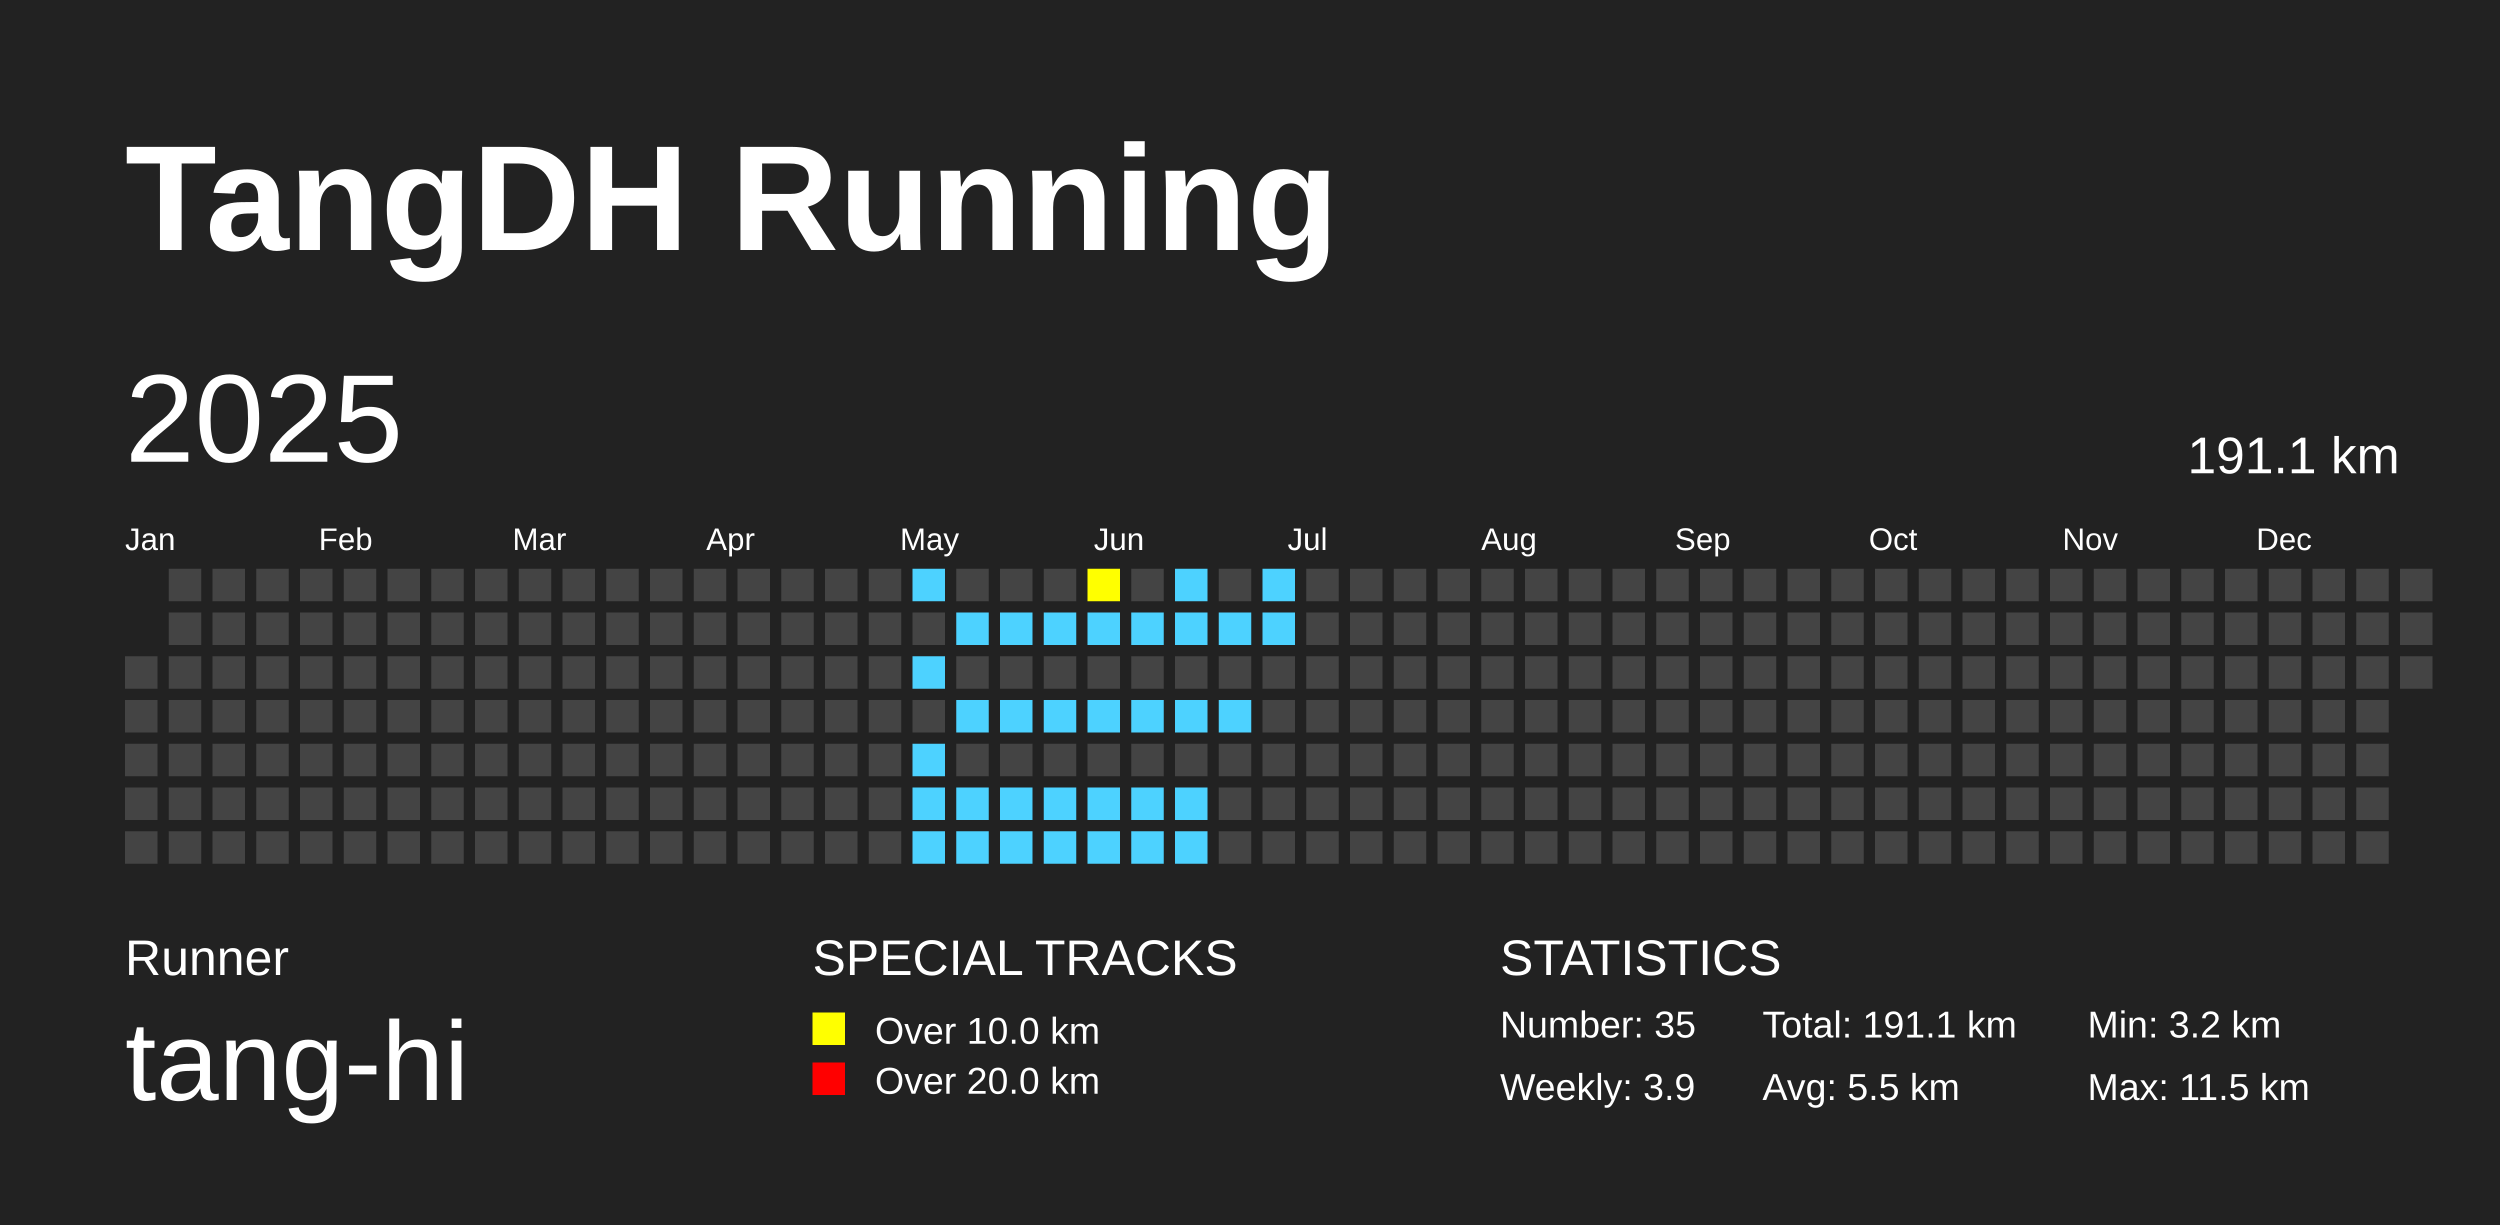
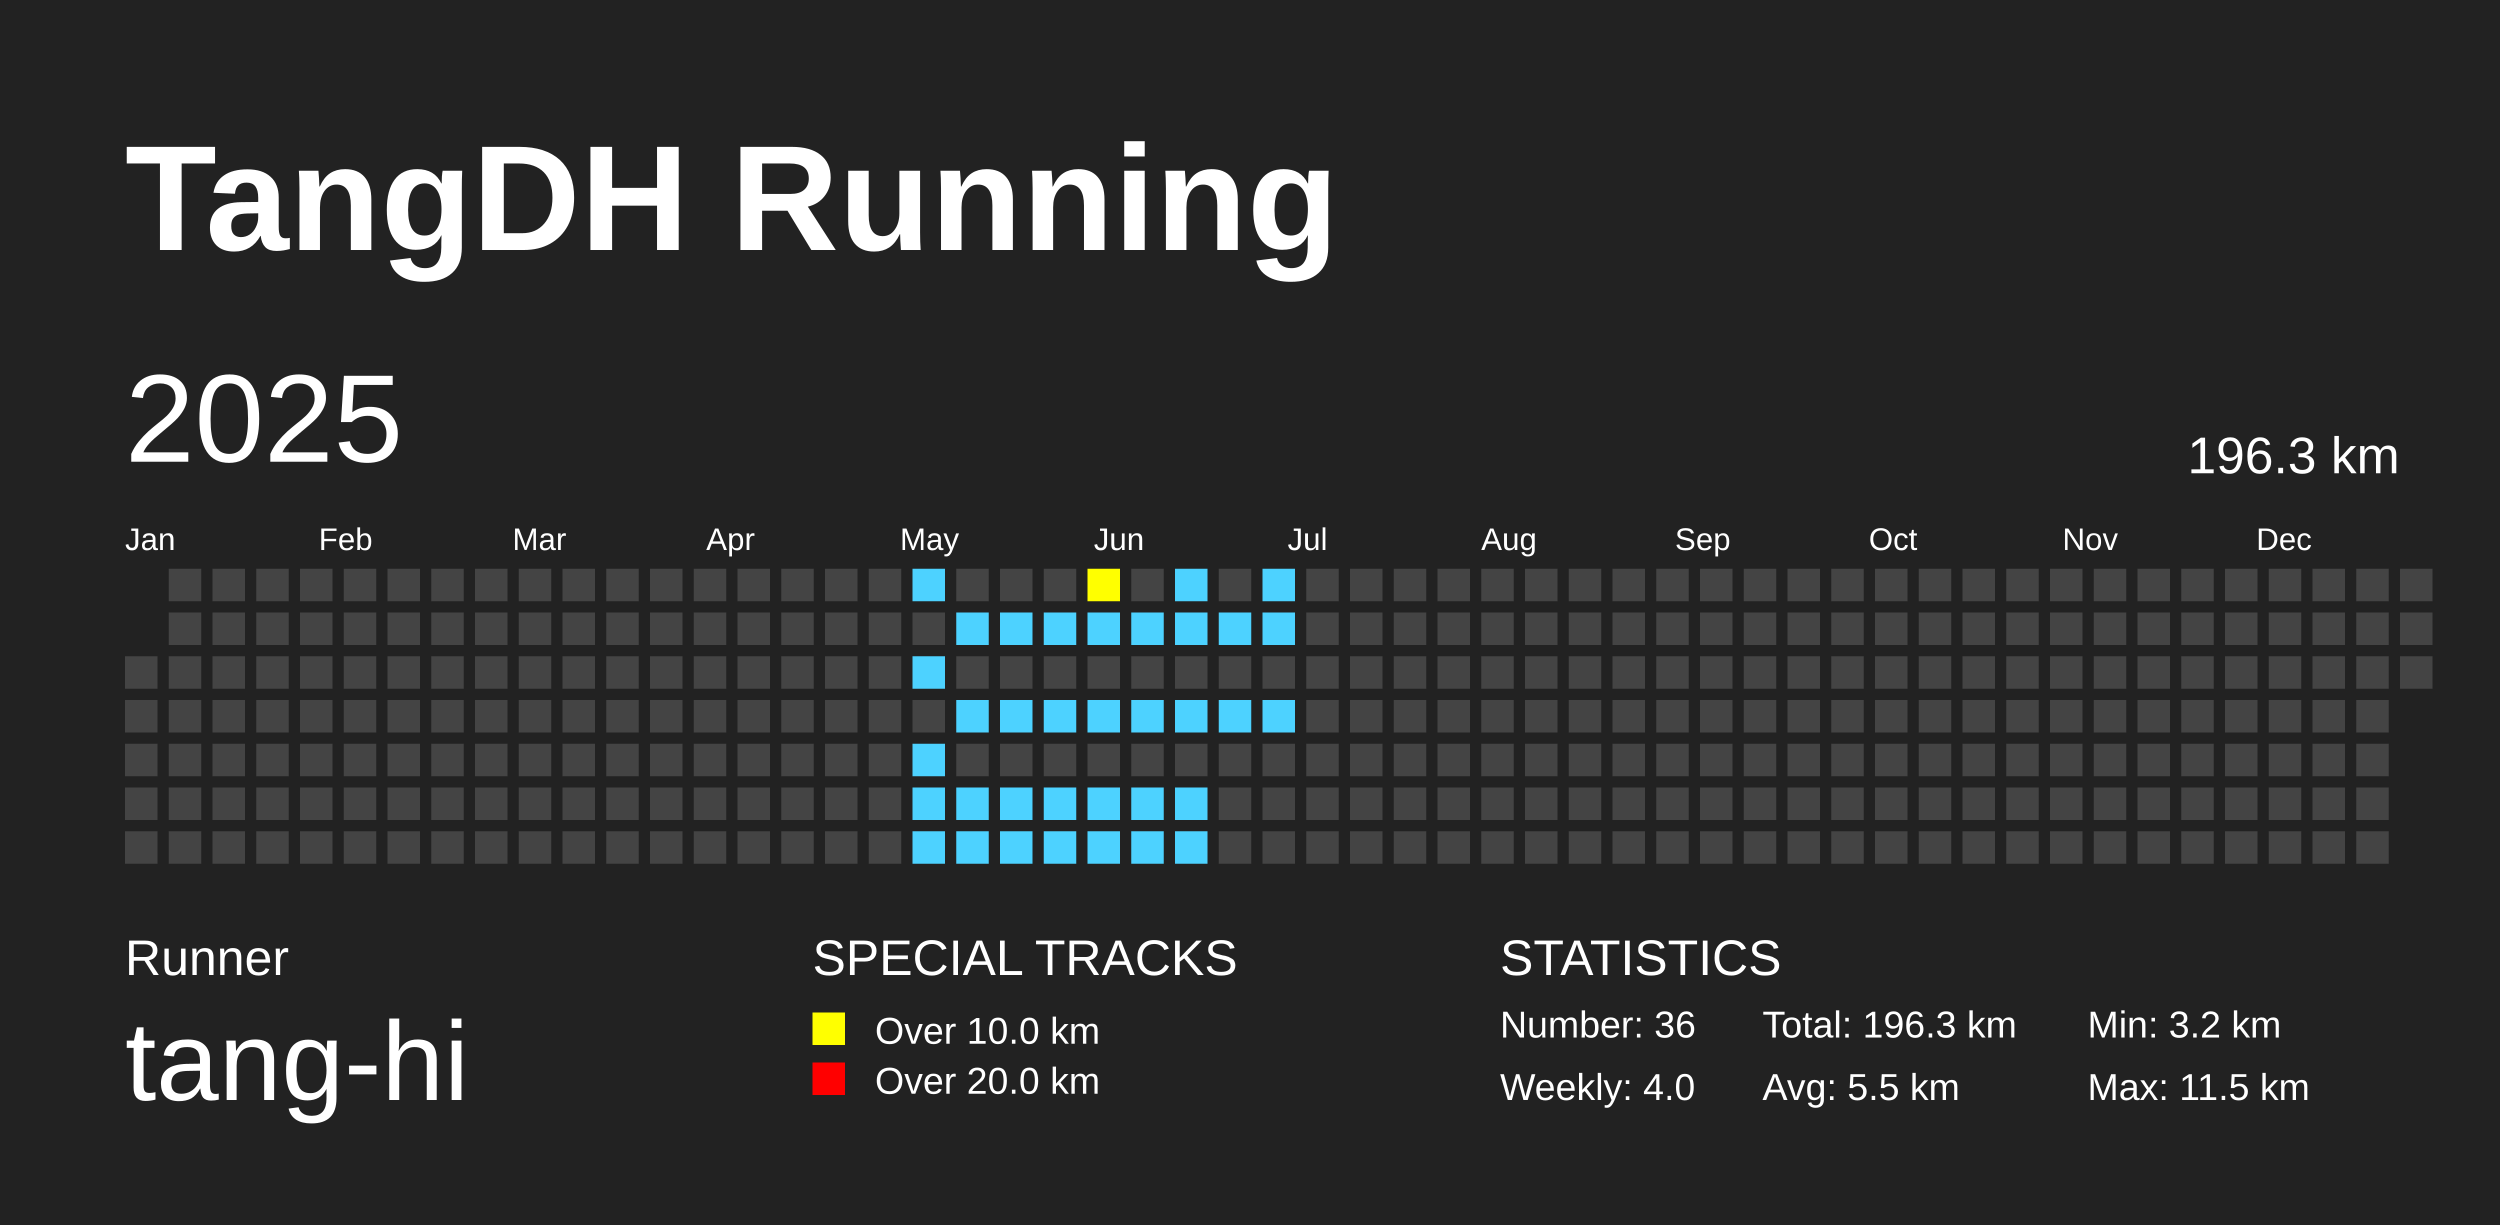
<svg xmlns="http://www.w3.org/2000/svg" baseProfile="full" height="98mm" version="1.1" viewBox="0,0,200,98" width="200mm">
  <defs />
  <rect fill="#222222" height="98" width="200" x="0" y="0" />
  <text fill="#FFFFFF" style="font-size:12px; font-family:Arial; font-weight:bold;" x="10" y="20">TangDH Running</text>
  <text fill="#FFFFFF" style="font-size:4px; font-family:Arial" x="10" y="78">Runner</text>
  <text fill="#FFFFFF" style="font-size:9px; font-family:Arial" x="10" y="88">tang-hi</text>
  <text fill="#FFFFFF" style="font-size:4px; font-family:Arial" x="65" y="78">SPECIAL TRACKS</text>
  <rect fill="yellow" height="2.6" width="2.6" x="65" y="81" />
  <text fill="#FFFFFF" style="font-size:3px; font-family:Arial" x="70" y="83.5">Over 10.0 km</text>
  <rect fill="red" height="2.6" width="2.6" x="65" y="85" />
  <text fill="#FFFFFF" style="font-size:3px; font-family:Arial" x="70" y="87.5">Over 20.0 km</text>
  <text fill="#FFFFFF" style="font-size:4px; font-family:Arial" x="120" y="78">STATISTICS</text>
-   <text fill="#FFFFFF" style="font-size:3px; font-family:Arial" x="120" y="83">Number: 35</text>
-   <text fill="#FFFFFF" style="font-size:3px; font-family:Arial" x="120" y="88">Weekly: 3.9</text>
-   <text fill="#FFFFFF" style="font-size:3px; font-family:Arial" x="141" y="83">Total: 191.1 km</text>
+   <text fill="#FFFFFF" style="font-size:3px; font-family:Arial" x="120" y="83">Number: 36</text>
+   <text fill="#FFFFFF" style="font-size:3px; font-family:Arial" x="120" y="88">Weekly: 4.0</text>
+   <text fill="#FFFFFF" style="font-size:3px; font-family:Arial" x="141" y="83">Total: 196.3 km</text>
  <text fill="#FFFFFF" style="font-size:3px; font-family:Arial" x="141" y="88">Avg: 5.5 km</text>
  <text fill="#FFFFFF" style="font-size:3px; font-family:Arial" x="167" y="83">Min: 3.2 km</text>
  <text fill="#FFFFFF" style="font-size:3px; font-family:Arial" x="167" y="88">Max: 11.5 km</text>
  <text dominant-baseline="hanging" fill="#FFFFFF" style="font-size:10.0px; font-family:Arial;" x="10" y="30">2025</text>
-   <text dominant-baseline="hanging" fill="#FFFFFF" style="font-size:4.125px; font-family:Arial;" x="175" y="35">191.1 km</text>
+   <text dominant-baseline="hanging" fill="#FFFFFF" style="font-size:4.125px; font-family:Arial;" x="175" y="35">196.3 km</text>
  <text fill="#FFFFFF" style="font-size:2.5px; font-family:Arial" x="10.0" y="44">Jan</text>
  <text fill="#FFFFFF" style="font-size:2.5px; font-family:Arial" x="25.5" y="44">Feb</text>
  <text fill="#FFFFFF" style="font-size:2.5px; font-family:Arial" x="41.0" y="44">Mar</text>
  <text fill="#FFFFFF" style="font-size:2.5px; font-family:Arial" x="56.5" y="44">Apr</text>
  <text fill="#FFFFFF" style="font-size:2.5px; font-family:Arial" x="72.0" y="44">May</text>
  <text fill="#FFFFFF" style="font-size:2.5px; font-family:Arial" x="87.5" y="44">Jun</text>
  <text fill="#FFFFFF" style="font-size:2.5px; font-family:Arial" x="103.0" y="44">Jul</text>
  <text fill="#FFFFFF" style="font-size:2.5px; font-family:Arial" x="118.5" y="44">Aug</text>
  <text fill="#FFFFFF" style="font-size:2.5px; font-family:Arial" x="134.0" y="44">Sep</text>
  <text fill="#FFFFFF" style="font-size:2.5px; font-family:Arial" x="149.5" y="44">Oct</text>
  <text fill="#FFFFFF" style="font-size:2.5px; font-family:Arial" x="165.0" y="44">Nov</text>
  <text fill="#FFFFFF" style="font-size:2.5px; font-family:Arial" x="180.5" y="44">Dec</text>
  <rect fill="#444444" height="2.6" width="2.6" x="10.0" y="52.5" />
  <rect fill="#444444" height="2.6" width="2.6" x="10.0" y="56.0" />
  <rect fill="#444444" height="2.6" width="2.6" x="10.0" y="59.5" />
  <rect fill="#444444" height="2.6" width="2.6" x="10.0" y="63.0" />
  <rect fill="#444444" height="2.6" width="2.6" x="10.0" y="66.5" />
  <rect fill="#444444" height="2.6" width="2.6" x="13.5" y="45.5" />
  <rect fill="#444444" height="2.6" width="2.6" x="13.5" y="49.0" />
  <rect fill="#444444" height="2.6" width="2.6" x="13.5" y="52.5" />
  <rect fill="#444444" height="2.6" width="2.6" x="13.5" y="56.0" />
  <rect fill="#444444" height="2.6" width="2.6" x="13.5" y="59.5" />
  <rect fill="#444444" height="2.6" width="2.6" x="13.5" y="63.0" />
  <rect fill="#444444" height="2.6" width="2.6" x="13.5" y="66.5" />
  <rect fill="#444444" height="2.6" width="2.6" x="17.0" y="45.5" />
  <rect fill="#444444" height="2.6" width="2.6" x="17.0" y="49.0" />
  <rect fill="#444444" height="2.6" width="2.6" x="17.0" y="52.5" />
  <rect fill="#444444" height="2.6" width="2.6" x="17.0" y="56.0" />
  <rect fill="#444444" height="2.6" width="2.6" x="17.0" y="59.5" />
  <rect fill="#444444" height="2.6" width="2.6" x="17.0" y="63.0" />
  <rect fill="#444444" height="2.6" width="2.6" x="17.0" y="66.5" />
  <rect fill="#444444" height="2.6" width="2.6" x="20.5" y="45.5" />
  <rect fill="#444444" height="2.6" width="2.6" x="20.5" y="49.0" />
  <rect fill="#444444" height="2.6" width="2.6" x="20.5" y="52.5" />
  <rect fill="#444444" height="2.6" width="2.6" x="20.5" y="56.0" />
  <rect fill="#444444" height="2.6" width="2.6" x="20.5" y="59.5" />
  <rect fill="#444444" height="2.6" width="2.6" x="20.5" y="63.0" />
  <rect fill="#444444" height="2.6" width="2.6" x="20.5" y="66.5" />
  <rect fill="#444444" height="2.6" width="2.6" x="24.0" y="45.5" />
  <rect fill="#444444" height="2.6" width="2.6" x="24.0" y="49.0" />
  <rect fill="#444444" height="2.6" width="2.6" x="24.0" y="52.5" />
  <rect fill="#444444" height="2.6" width="2.6" x="24.0" y="56.0" />
  <rect fill="#444444" height="2.6" width="2.6" x="24.0" y="59.5" />
  <rect fill="#444444" height="2.6" width="2.6" x="24.0" y="63.0" />
  <rect fill="#444444" height="2.6" width="2.6" x="24.0" y="66.5" />
  <rect fill="#444444" height="2.6" width="2.6" x="27.5" y="45.5" />
  <rect fill="#444444" height="2.6" width="2.6" x="27.5" y="49.0" />
  <rect fill="#444444" height="2.6" width="2.6" x="27.5" y="52.5" />
  <rect fill="#444444" height="2.6" width="2.6" x="27.5" y="56.0" />
  <rect fill="#444444" height="2.6" width="2.6" x="27.5" y="59.5" />
  <rect fill="#444444" height="2.6" width="2.6" x="27.5" y="63.0" />
  <rect fill="#444444" height="2.6" width="2.6" x="27.5" y="66.5" />
  <rect fill="#444444" height="2.6" width="2.6" x="31.0" y="45.5" />
  <rect fill="#444444" height="2.6" width="2.6" x="31.0" y="49.0" />
  <rect fill="#444444" height="2.6" width="2.6" x="31.0" y="52.5" />
  <rect fill="#444444" height="2.6" width="2.6" x="31.0" y="56.0" />
  <rect fill="#444444" height="2.6" width="2.6" x="31.0" y="59.5" />
  <rect fill="#444444" height="2.6" width="2.6" x="31.0" y="63.0" />
  <rect fill="#444444" height="2.6" width="2.6" x="31.0" y="66.5" />
  <rect fill="#444444" height="2.6" width="2.6" x="34.5" y="45.5" />
  <rect fill="#444444" height="2.6" width="2.6" x="34.5" y="49.0" />
  <rect fill="#444444" height="2.6" width="2.6" x="34.5" y="52.5" />
  <rect fill="#444444" height="2.6" width="2.6" x="34.5" y="56.0" />
  <rect fill="#444444" height="2.6" width="2.6" x="34.5" y="59.5" />
  <rect fill="#444444" height="2.6" width="2.6" x="34.5" y="63.0" />
  <rect fill="#444444" height="2.6" width="2.6" x="34.5" y="66.5" />
  <rect fill="#444444" height="2.6" width="2.6" x="38.0" y="45.5" />
  <rect fill="#444444" height="2.6" width="2.6" x="38.0" y="49.0" />
  <rect fill="#444444" height="2.6" width="2.6" x="38.0" y="52.5" />
  <rect fill="#444444" height="2.6" width="2.6" x="38.0" y="56.0" />
  <rect fill="#444444" height="2.6" width="2.6" x="38.0" y="59.5" />
  <rect fill="#444444" height="2.6" width="2.6" x="38.0" y="63.0" />
  <rect fill="#444444" height="2.6" width="2.6" x="38.0" y="66.5" />
  <rect fill="#444444" height="2.6" width="2.6" x="41.5" y="45.5" />
  <rect fill="#444444" height="2.6" width="2.6" x="41.5" y="49.0" />
  <rect fill="#444444" height="2.6" width="2.6" x="41.5" y="52.5" />
  <rect fill="#444444" height="2.6" width="2.6" x="41.5" y="56.0" />
  <rect fill="#444444" height="2.6" width="2.6" x="41.5" y="59.5" />
  <rect fill="#444444" height="2.6" width="2.6" x="41.5" y="63.0" />
  <rect fill="#444444" height="2.6" width="2.6" x="41.5" y="66.5" />
  <rect fill="#444444" height="2.6" width="2.6" x="45.0" y="45.5" />
  <rect fill="#444444" height="2.6" width="2.6" x="45.0" y="49.0" />
  <rect fill="#444444" height="2.6" width="2.6" x="45.0" y="52.5" />
  <rect fill="#444444" height="2.6" width="2.6" x="45.0" y="56.0" />
  <rect fill="#444444" height="2.6" width="2.6" x="45.0" y="59.5" />
  <rect fill="#444444" height="2.6" width="2.6" x="45.0" y="63.0" />
  <rect fill="#444444" height="2.6" width="2.6" x="45.0" y="66.5" />
  <rect fill="#444444" height="2.6" width="2.6" x="48.5" y="45.5" />
  <rect fill="#444444" height="2.6" width="2.6" x="48.5" y="49.0" />
  <rect fill="#444444" height="2.6" width="2.6" x="48.5" y="52.5" />
  <rect fill="#444444" height="2.6" width="2.6" x="48.5" y="56.0" />
  <rect fill="#444444" height="2.6" width="2.6" x="48.5" y="59.5" />
  <rect fill="#444444" height="2.6" width="2.6" x="48.5" y="63.0" />
  <rect fill="#444444" height="2.6" width="2.6" x="48.5" y="66.5" />
  <rect fill="#444444" height="2.6" width="2.6" x="52.0" y="45.5" />
  <rect fill="#444444" height="2.6" width="2.6" x="52.0" y="49.0" />
  <rect fill="#444444" height="2.6" width="2.6" x="52.0" y="52.5" />
  <rect fill="#444444" height="2.6" width="2.6" x="52.0" y="56.0" />
  <rect fill="#444444" height="2.6" width="2.6" x="52.0" y="59.5" />
  <rect fill="#444444" height="2.6" width="2.6" x="52.0" y="63.0" />
  <rect fill="#444444" height="2.6" width="2.6" x="52.0" y="66.5" />
  <rect fill="#444444" height="2.6" width="2.6" x="55.5" y="45.5" />
  <rect fill="#444444" height="2.6" width="2.6" x="55.5" y="49.0" />
  <rect fill="#444444" height="2.6" width="2.6" x="55.5" y="52.5" />
  <rect fill="#444444" height="2.6" width="2.6" x="55.5" y="56.0" />
  <rect fill="#444444" height="2.6" width="2.6" x="55.5" y="59.5" />
  <rect fill="#444444" height="2.6" width="2.6" x="55.5" y="63.0" />
  <rect fill="#444444" height="2.6" width="2.6" x="55.5" y="66.5" />
  <rect fill="#444444" height="2.6" width="2.6" x="59.0" y="45.5" />
  <rect fill="#444444" height="2.6" width="2.6" x="59.0" y="49.0" />
  <rect fill="#444444" height="2.6" width="2.6" x="59.0" y="52.5" />
  <rect fill="#444444" height="2.6" width="2.6" x="59.0" y="56.0" />
  <rect fill="#444444" height="2.6" width="2.6" x="59.0" y="59.5" />
  <rect fill="#444444" height="2.6" width="2.6" x="59.0" y="63.0" />
  <rect fill="#444444" height="2.6" width="2.6" x="59.0" y="66.5" />
  <rect fill="#444444" height="2.6" width="2.6" x="62.5" y="45.5" />
  <rect fill="#444444" height="2.6" width="2.6" x="62.5" y="49.0" />
  <rect fill="#444444" height="2.6" width="2.6" x="62.5" y="52.5" />
  <rect fill="#444444" height="2.6" width="2.6" x="62.5" y="56.0" />
  <rect fill="#444444" height="2.6" width="2.6" x="62.5" y="59.5" />
  <rect fill="#444444" height="2.6" width="2.6" x="62.5" y="63.0" />
  <rect fill="#444444" height="2.6" width="2.6" x="62.5" y="66.5" />
  <rect fill="#444444" height="2.6" width="2.6" x="66.0" y="45.5" />
  <rect fill="#444444" height="2.6" width="2.6" x="66.0" y="49.0" />
  <rect fill="#444444" height="2.6" width="2.6" x="66.0" y="52.5" />
  <rect fill="#444444" height="2.6" width="2.6" x="66.0" y="56.0" />
  <rect fill="#444444" height="2.6" width="2.6" x="66.0" y="59.5" />
  <rect fill="#444444" height="2.6" width="2.6" x="66.0" y="63.0" />
  <rect fill="#444444" height="2.6" width="2.6" x="66.0" y="66.5" />
  <rect fill="#444444" height="2.6" width="2.6" x="69.5" y="45.5" />
  <rect fill="#444444" height="2.6" width="2.6" x="69.5" y="49.0" />
  <rect fill="#444444" height="2.6" width="2.6" x="69.5" y="52.5" />
  <rect fill="#444444" height="2.6" width="2.6" x="69.5" y="56.0" />
  <rect fill="#444444" height="2.6" width="2.6" x="69.5" y="59.5" />
  <rect fill="#444444" height="2.6" width="2.6" x="69.5" y="63.0" />
  <rect fill="#444444" height="2.6" width="2.6" x="69.5" y="66.5" />
  <rect fill="#4DD2FF" height="2.6" width="2.6" x="73.0" y="45.5" />
  <rect fill="#444444" height="2.6" width="2.6" x="73.0" y="49.0" />
  <rect fill="#4DD2FF" height="2.6" width="2.6" x="73.0" y="52.5" />
  <rect fill="#444444" height="2.6" width="2.6" x="73.0" y="56.0" />
  <rect fill="#4DD2FF" height="2.6" width="2.6" x="73.0" y="59.5" />
  <rect fill="#4DD2FF" height="2.6" width="2.6" x="73.0" y="63.0" />
  <rect fill="#4DD2FF" height="2.6" width="2.6" x="73.0" y="66.5" />
  <rect fill="#444444" height="2.6" width="2.6" x="76.5" y="45.5" />
  <rect fill="#4DD2FF" height="2.6" width="2.6" x="76.5" y="49.0" />
  <rect fill="#444444" height="2.6" width="2.6" x="76.5" y="52.5" />
  <rect fill="#4DD2FF" height="2.6" width="2.6" x="76.5" y="56.0" />
  <rect fill="#444444" height="2.6" width="2.6" x="76.5" y="59.5" />
  <rect fill="#4DD2FF" height="2.6" width="2.6" x="76.5" y="63.0" />
  <rect fill="#4DD2FF" height="2.6" width="2.6" x="76.5" y="66.5" />
  <rect fill="#444444" height="2.6" width="2.6" x="80.0" y="45.5" />
  <rect fill="#4DD2FF" height="2.6" width="2.6" x="80.0" y="49.0" />
  <rect fill="#444444" height="2.6" width="2.6" x="80.0" y="52.5" />
  <rect fill="#4DD2FF" height="2.6" width="2.6" x="80.0" y="56.0" />
  <rect fill="#444444" height="2.6" width="2.6" x="80.0" y="59.5" />
  <rect fill="#4DD2FF" height="2.6" width="2.6" x="80.0" y="63.0" />
  <rect fill="#4DD2FF" height="2.6" width="2.6" x="80.0" y="66.5" />
  <rect fill="#444444" height="2.6" width="2.6" x="83.5" y="45.5" />
  <rect fill="#4DD2FF" height="2.6" width="2.6" x="83.5" y="49.0" />
  <rect fill="#444444" height="2.6" width="2.6" x="83.5" y="52.5" />
  <rect fill="#4DD2FF" height="2.6" width="2.6" x="83.5" y="56.0" />
  <rect fill="#444444" height="2.6" width="2.6" x="83.5" y="59.5" />
  <rect fill="#4DD2FF" height="2.6" width="2.6" x="83.5" y="63.0" />
  <rect fill="#4DD2FF" height="2.6" width="2.6" x="83.5" y="66.5" />
  <rect fill="yellow" height="2.6" width="2.6" x="87.0" y="45.5" />
  <rect fill="#4DD2FF" height="2.6" width="2.6" x="87.0" y="49.0" />
  <rect fill="#444444" height="2.6" width="2.6" x="87.0" y="52.5" />
  <rect fill="#4DD2FF" height="2.6" width="2.6" x="87.0" y="56.0" />
  <rect fill="#444444" height="2.6" width="2.6" x="87.0" y="59.5" />
  <rect fill="#4DD2FF" height="2.6" width="2.6" x="87.0" y="63.0" />
  <rect fill="#4DD2FF" height="2.6" width="2.6" x="87.0" y="66.5" />
  <rect fill="#444444" height="2.6" width="2.6" x="90.5" y="45.5" />
  <rect fill="#4DD2FF" height="2.6" width="2.6" x="90.5" y="49.0" />
  <rect fill="#444444" height="2.6" width="2.6" x="90.5" y="52.5" />
  <rect fill="#4DD2FF" height="2.6" width="2.6" x="90.5" y="56.0" />
  <rect fill="#444444" height="2.6" width="2.6" x="90.5" y="59.5" />
  <rect fill="#4DD2FF" height="2.6" width="2.6" x="90.5" y="63.0" />
  <rect fill="#4DD2FF" height="2.6" width="2.6" x="90.5" y="66.5" />
  <rect fill="#4DD2FF" height="2.6" width="2.6" x="94.0" y="45.5" />
  <rect fill="#4DD2FF" height="2.6" width="2.6" x="94.0" y="49.0" />
  <rect fill="#444444" height="2.6" width="2.6" x="94.0" y="52.5" />
  <rect fill="#4DD2FF" height="2.6" width="2.6" x="94.0" y="56.0" />
  <rect fill="#444444" height="2.6" width="2.6" x="94.0" y="59.5" />
  <rect fill="#4DD2FF" height="2.6" width="2.6" x="94.0" y="63.0" />
  <rect fill="#4DD2FF" height="2.6" width="2.6" x="94.0" y="66.5" />
  <rect fill="#444444" height="2.6" width="2.6" x="97.5" y="45.5" />
  <rect fill="#4DD2FF" height="2.6" width="2.6" x="97.5" y="49.0" />
  <rect fill="#444444" height="2.6" width="2.6" x="97.5" y="52.5" />
  <rect fill="#4DD2FF" height="2.6" width="2.6" x="97.5" y="56.0" />
  <rect fill="#444444" height="2.6" width="2.6" x="97.5" y="59.5" />
  <rect fill="#444444" height="2.6" width="2.6" x="97.5" y="63.0" />
  <rect fill="#444444" height="2.6" width="2.6" x="97.5" y="66.5" />
  <rect fill="#4DD2FF" height="2.6" width="2.6" x="101.0" y="45.5" />
  <rect fill="#4DD2FF" height="2.6" width="2.6" x="101.0" y="49.0" />
  <rect fill="#444444" height="2.6" width="2.6" x="101.0" y="52.5" />
-   <rect fill="#444444" height="2.6" width="2.6" x="101.0" y="56.0" />
+   <rect fill="#4DD2FF" height="2.6" width="2.6" x="101.0" y="56.0" />
  <rect fill="#444444" height="2.6" width="2.6" x="101.0" y="59.5" />
  <rect fill="#444444" height="2.6" width="2.6" x="101.0" y="63.0" />
  <rect fill="#444444" height="2.6" width="2.6" x="101.0" y="66.5" />
  <rect fill="#444444" height="2.6" width="2.6" x="104.5" y="45.5" />
  <rect fill="#444444" height="2.6" width="2.6" x="104.5" y="49.0" />
  <rect fill="#444444" height="2.6" width="2.6" x="104.5" y="52.5" />
  <rect fill="#444444" height="2.6" width="2.6" x="104.5" y="56.0" />
  <rect fill="#444444" height="2.6" width="2.6" x="104.5" y="59.5" />
  <rect fill="#444444" height="2.6" width="2.6" x="104.5" y="63.0" />
  <rect fill="#444444" height="2.6" width="2.6" x="104.5" y="66.5" />
  <rect fill="#444444" height="2.6" width="2.6" x="108.0" y="45.5" />
  <rect fill="#444444" height="2.6" width="2.6" x="108.0" y="49.0" />
  <rect fill="#444444" height="2.6" width="2.6" x="108.0" y="52.5" />
  <rect fill="#444444" height="2.6" width="2.6" x="108.0" y="56.0" />
  <rect fill="#444444" height="2.6" width="2.6" x="108.0" y="59.5" />
  <rect fill="#444444" height="2.6" width="2.6" x="108.0" y="63.0" />
  <rect fill="#444444" height="2.6" width="2.6" x="108.0" y="66.5" />
  <rect fill="#444444" height="2.6" width="2.6" x="111.5" y="45.5" />
  <rect fill="#444444" height="2.6" width="2.6" x="111.5" y="49.0" />
  <rect fill="#444444" height="2.6" width="2.6" x="111.5" y="52.5" />
  <rect fill="#444444" height="2.6" width="2.6" x="111.5" y="56.0" />
  <rect fill="#444444" height="2.6" width="2.6" x="111.5" y="59.5" />
  <rect fill="#444444" height="2.6" width="2.6" x="111.5" y="63.0" />
  <rect fill="#444444" height="2.6" width="2.6" x="111.5" y="66.5" />
  <rect fill="#444444" height="2.6" width="2.6" x="115.0" y="45.5" />
  <rect fill="#444444" height="2.6" width="2.6" x="115.0" y="49.0" />
  <rect fill="#444444" height="2.6" width="2.6" x="115.0" y="52.5" />
  <rect fill="#444444" height="2.6" width="2.6" x="115.0" y="56.0" />
  <rect fill="#444444" height="2.6" width="2.6" x="115.0" y="59.5" />
  <rect fill="#444444" height="2.6" width="2.6" x="115.0" y="63.0" />
  <rect fill="#444444" height="2.6" width="2.6" x="115.0" y="66.5" />
  <rect fill="#444444" height="2.6" width="2.6" x="118.5" y="45.5" />
  <rect fill="#444444" height="2.6" width="2.6" x="118.5" y="49.0" />
  <rect fill="#444444" height="2.6" width="2.6" x="118.5" y="52.5" />
  <rect fill="#444444" height="2.6" width="2.6" x="118.5" y="56.0" />
  <rect fill="#444444" height="2.6" width="2.6" x="118.5" y="59.5" />
  <rect fill="#444444" height="2.6" width="2.6" x="118.5" y="63.0" />
  <rect fill="#444444" height="2.6" width="2.6" x="118.5" y="66.5" />
  <rect fill="#444444" height="2.6" width="2.6" x="122.0" y="45.5" />
  <rect fill="#444444" height="2.6" width="2.6" x="122.0" y="49.0" />
  <rect fill="#444444" height="2.6" width="2.6" x="122.0" y="52.5" />
  <rect fill="#444444" height="2.6" width="2.6" x="122.0" y="56.0" />
  <rect fill="#444444" height="2.6" width="2.6" x="122.0" y="59.5" />
  <rect fill="#444444" height="2.6" width="2.6" x="122.0" y="63.0" />
  <rect fill="#444444" height="2.6" width="2.6" x="122.0" y="66.5" />
  <rect fill="#444444" height="2.6" width="2.6" x="125.5" y="45.5" />
  <rect fill="#444444" height="2.6" width="2.6" x="125.5" y="49.0" />
  <rect fill="#444444" height="2.6" width="2.6" x="125.5" y="52.5" />
  <rect fill="#444444" height="2.6" width="2.6" x="125.5" y="56.0" />
  <rect fill="#444444" height="2.6" width="2.6" x="125.5" y="59.5" />
  <rect fill="#444444" height="2.6" width="2.6" x="125.5" y="63.0" />
  <rect fill="#444444" height="2.6" width="2.6" x="125.5" y="66.5" />
  <rect fill="#444444" height="2.6" width="2.6" x="129.0" y="45.5" />
  <rect fill="#444444" height="2.6" width="2.6" x="129.0" y="49.0" />
  <rect fill="#444444" height="2.6" width="2.6" x="129.0" y="52.5" />
  <rect fill="#444444" height="2.6" width="2.6" x="129.0" y="56.0" />
  <rect fill="#444444" height="2.6" width="2.6" x="129.0" y="59.5" />
  <rect fill="#444444" height="2.6" width="2.6" x="129.0" y="63.0" />
  <rect fill="#444444" height="2.6" width="2.6" x="129.0" y="66.5" />
  <rect fill="#444444" height="2.6" width="2.6" x="132.5" y="45.5" />
  <rect fill="#444444" height="2.6" width="2.6" x="132.5" y="49.0" />
  <rect fill="#444444" height="2.6" width="2.6" x="132.5" y="52.5" />
  <rect fill="#444444" height="2.6" width="2.6" x="132.5" y="56.0" />
  <rect fill="#444444" height="2.6" width="2.6" x="132.5" y="59.5" />
  <rect fill="#444444" height="2.6" width="2.6" x="132.5" y="63.0" />
  <rect fill="#444444" height="2.6" width="2.6" x="132.5" y="66.5" />
  <rect fill="#444444" height="2.6" width="2.6" x="136.0" y="45.5" />
  <rect fill="#444444" height="2.6" width="2.6" x="136.0" y="49.0" />
  <rect fill="#444444" height="2.6" width="2.6" x="136.0" y="52.5" />
  <rect fill="#444444" height="2.6" width="2.6" x="136.0" y="56.0" />
  <rect fill="#444444" height="2.6" width="2.6" x="136.0" y="59.5" />
  <rect fill="#444444" height="2.6" width="2.6" x="136.0" y="63.0" />
  <rect fill="#444444" height="2.6" width="2.6" x="136.0" y="66.5" />
  <rect fill="#444444" height="2.6" width="2.6" x="139.5" y="45.5" />
  <rect fill="#444444" height="2.6" width="2.6" x="139.5" y="49.0" />
  <rect fill="#444444" height="2.6" width="2.6" x="139.5" y="52.5" />
  <rect fill="#444444" height="2.6" width="2.6" x="139.5" y="56.0" />
  <rect fill="#444444" height="2.6" width="2.6" x="139.5" y="59.5" />
  <rect fill="#444444" height="2.6" width="2.6" x="139.5" y="63.0" />
  <rect fill="#444444" height="2.6" width="2.6" x="139.5" y="66.5" />
  <rect fill="#444444" height="2.6" width="2.6" x="143.0" y="45.5" />
  <rect fill="#444444" height="2.6" width="2.6" x="143.0" y="49.0" />
  <rect fill="#444444" height="2.6" width="2.6" x="143.0" y="52.5" />
  <rect fill="#444444" height="2.6" width="2.6" x="143.0" y="56.0" />
  <rect fill="#444444" height="2.6" width="2.6" x="143.0" y="59.5" />
  <rect fill="#444444" height="2.6" width="2.6" x="143.0" y="63.0" />
  <rect fill="#444444" height="2.6" width="2.6" x="143.0" y="66.5" />
  <rect fill="#444444" height="2.6" width="2.6" x="146.5" y="45.5" />
  <rect fill="#444444" height="2.6" width="2.6" x="146.5" y="49.0" />
  <rect fill="#444444" height="2.6" width="2.6" x="146.5" y="52.5" />
  <rect fill="#444444" height="2.6" width="2.6" x="146.5" y="56.0" />
  <rect fill="#444444" height="2.6" width="2.6" x="146.5" y="59.5" />
  <rect fill="#444444" height="2.6" width="2.6" x="146.5" y="63.0" />
  <rect fill="#444444" height="2.6" width="2.6" x="146.5" y="66.5" />
  <rect fill="#444444" height="2.6" width="2.6" x="150.0" y="45.5" />
  <rect fill="#444444" height="2.6" width="2.6" x="150.0" y="49.0" />
  <rect fill="#444444" height="2.6" width="2.6" x="150.0" y="52.5" />
  <rect fill="#444444" height="2.6" width="2.6" x="150.0" y="56.0" />
  <rect fill="#444444" height="2.6" width="2.6" x="150.0" y="59.5" />
  <rect fill="#444444" height="2.6" width="2.6" x="150.0" y="63.0" />
  <rect fill="#444444" height="2.6" width="2.6" x="150.0" y="66.5" />
  <rect fill="#444444" height="2.6" width="2.6" x="153.5" y="45.5" />
  <rect fill="#444444" height="2.6" width="2.6" x="153.5" y="49.0" />
  <rect fill="#444444" height="2.6" width="2.6" x="153.5" y="52.5" />
  <rect fill="#444444" height="2.6" width="2.6" x="153.5" y="56.0" />
  <rect fill="#444444" height="2.6" width="2.6" x="153.5" y="59.5" />
  <rect fill="#444444" height="2.6" width="2.6" x="153.5" y="63.0" />
  <rect fill="#444444" height="2.6" width="2.6" x="153.5" y="66.5" />
  <rect fill="#444444" height="2.6" width="2.6" x="157.0" y="45.5" />
  <rect fill="#444444" height="2.6" width="2.6" x="157.0" y="49.0" />
  <rect fill="#444444" height="2.6" width="2.6" x="157.0" y="52.5" />
  <rect fill="#444444" height="2.6" width="2.6" x="157.0" y="56.0" />
  <rect fill="#444444" height="2.6" width="2.6" x="157.0" y="59.5" />
  <rect fill="#444444" height="2.6" width="2.6" x="157.0" y="63.0" />
  <rect fill="#444444" height="2.6" width="2.6" x="157.0" y="66.5" />
  <rect fill="#444444" height="2.6" width="2.6" x="160.5" y="45.5" />
  <rect fill="#444444" height="2.6" width="2.6" x="160.5" y="49.0" />
  <rect fill="#444444" height="2.6" width="2.6" x="160.5" y="52.5" />
  <rect fill="#444444" height="2.6" width="2.6" x="160.5" y="56.0" />
  <rect fill="#444444" height="2.6" width="2.6" x="160.5" y="59.5" />
  <rect fill="#444444" height="2.6" width="2.6" x="160.5" y="63.0" />
  <rect fill="#444444" height="2.6" width="2.6" x="160.5" y="66.5" />
  <rect fill="#444444" height="2.6" width="2.6" x="164.0" y="45.5" />
  <rect fill="#444444" height="2.6" width="2.6" x="164.0" y="49.0" />
  <rect fill="#444444" height="2.6" width="2.6" x="164.0" y="52.5" />
  <rect fill="#444444" height="2.6" width="2.6" x="164.0" y="56.0" />
  <rect fill="#444444" height="2.6" width="2.6" x="164.0" y="59.5" />
  <rect fill="#444444" height="2.6" width="2.6" x="164.0" y="63.0" />
  <rect fill="#444444" height="2.6" width="2.6" x="164.0" y="66.5" />
  <rect fill="#444444" height="2.6" width="2.6" x="167.5" y="45.5" />
  <rect fill="#444444" height="2.6" width="2.6" x="167.5" y="49.0" />
  <rect fill="#444444" height="2.6" width="2.6" x="167.5" y="52.5" />
  <rect fill="#444444" height="2.6" width="2.6" x="167.5" y="56.0" />
  <rect fill="#444444" height="2.6" width="2.6" x="167.5" y="59.5" />
  <rect fill="#444444" height="2.6" width="2.6" x="167.5" y="63.0" />
  <rect fill="#444444" height="2.6" width="2.6" x="167.5" y="66.5" />
  <rect fill="#444444" height="2.6" width="2.6" x="171.0" y="45.5" />
  <rect fill="#444444" height="2.6" width="2.6" x="171.0" y="49.0" />
  <rect fill="#444444" height="2.6" width="2.6" x="171.0" y="52.5" />
  <rect fill="#444444" height="2.6" width="2.6" x="171.0" y="56.0" />
  <rect fill="#444444" height="2.6" width="2.6" x="171.0" y="59.5" />
  <rect fill="#444444" height="2.6" width="2.6" x="171.0" y="63.0" />
  <rect fill="#444444" height="2.6" width="2.6" x="171.0" y="66.5" />
  <rect fill="#444444" height="2.6" width="2.6" x="174.5" y="45.5" />
  <rect fill="#444444" height="2.6" width="2.6" x="174.5" y="49.0" />
  <rect fill="#444444" height="2.6" width="2.6" x="174.5" y="52.5" />
  <rect fill="#444444" height="2.6" width="2.6" x="174.5" y="56.0" />
  <rect fill="#444444" height="2.6" width="2.6" x="174.5" y="59.5" />
  <rect fill="#444444" height="2.6" width="2.6" x="174.5" y="63.0" />
  <rect fill="#444444" height="2.6" width="2.6" x="174.5" y="66.5" />
  <rect fill="#444444" height="2.6" width="2.6" x="178.0" y="45.5" />
  <rect fill="#444444" height="2.6" width="2.6" x="178.0" y="49.0" />
  <rect fill="#444444" height="2.6" width="2.6" x="178.0" y="52.5" />
  <rect fill="#444444" height="2.6" width="2.6" x="178.0" y="56.0" />
  <rect fill="#444444" height="2.6" width="2.6" x="178.0" y="59.5" />
  <rect fill="#444444" height="2.6" width="2.6" x="178.0" y="63.0" />
  <rect fill="#444444" height="2.6" width="2.6" x="178.0" y="66.5" />
  <rect fill="#444444" height="2.6" width="2.6" x="181.5" y="45.5" />
  <rect fill="#444444" height="2.6" width="2.6" x="181.5" y="49.0" />
  <rect fill="#444444" height="2.6" width="2.6" x="181.5" y="52.5" />
  <rect fill="#444444" height="2.6" width="2.6" x="181.5" y="56.0" />
  <rect fill="#444444" height="2.6" width="2.6" x="181.5" y="59.5" />
  <rect fill="#444444" height="2.6" width="2.6" x="181.5" y="63.0" />
  <rect fill="#444444" height="2.6" width="2.6" x="181.5" y="66.5" />
  <rect fill="#444444" height="2.6" width="2.6" x="185.0" y="45.5" />
  <rect fill="#444444" height="2.6" width="2.6" x="185.0" y="49.0" />
  <rect fill="#444444" height="2.6" width="2.6" x="185.0" y="52.5" />
  <rect fill="#444444" height="2.6" width="2.6" x="185.0" y="56.0" />
  <rect fill="#444444" height="2.6" width="2.6" x="185.0" y="59.5" />
  <rect fill="#444444" height="2.6" width="2.6" x="185.0" y="63.0" />
  <rect fill="#444444" height="2.6" width="2.6" x="185.0" y="66.5" />
  <rect fill="#444444" height="2.6" width="2.6" x="188.5" y="45.5" />
  <rect fill="#444444" height="2.6" width="2.6" x="188.5" y="49.0" />
  <rect fill="#444444" height="2.6" width="2.6" x="188.5" y="52.5" />
  <rect fill="#444444" height="2.6" width="2.6" x="188.5" y="56.0" />
  <rect fill="#444444" height="2.6" width="2.6" x="188.5" y="59.5" />
  <rect fill="#444444" height="2.6" width="2.6" x="188.5" y="63.0" />
  <rect fill="#444444" height="2.6" width="2.6" x="188.5" y="66.5" />
  <rect fill="#444444" height="2.6" width="2.6" x="192.0" y="45.5" />
  <rect fill="#444444" height="2.6" width="2.6" x="192.0" y="49.0" />
  <rect fill="#444444" height="2.6" width="2.6" x="192.0" y="52.5" />
</svg>
